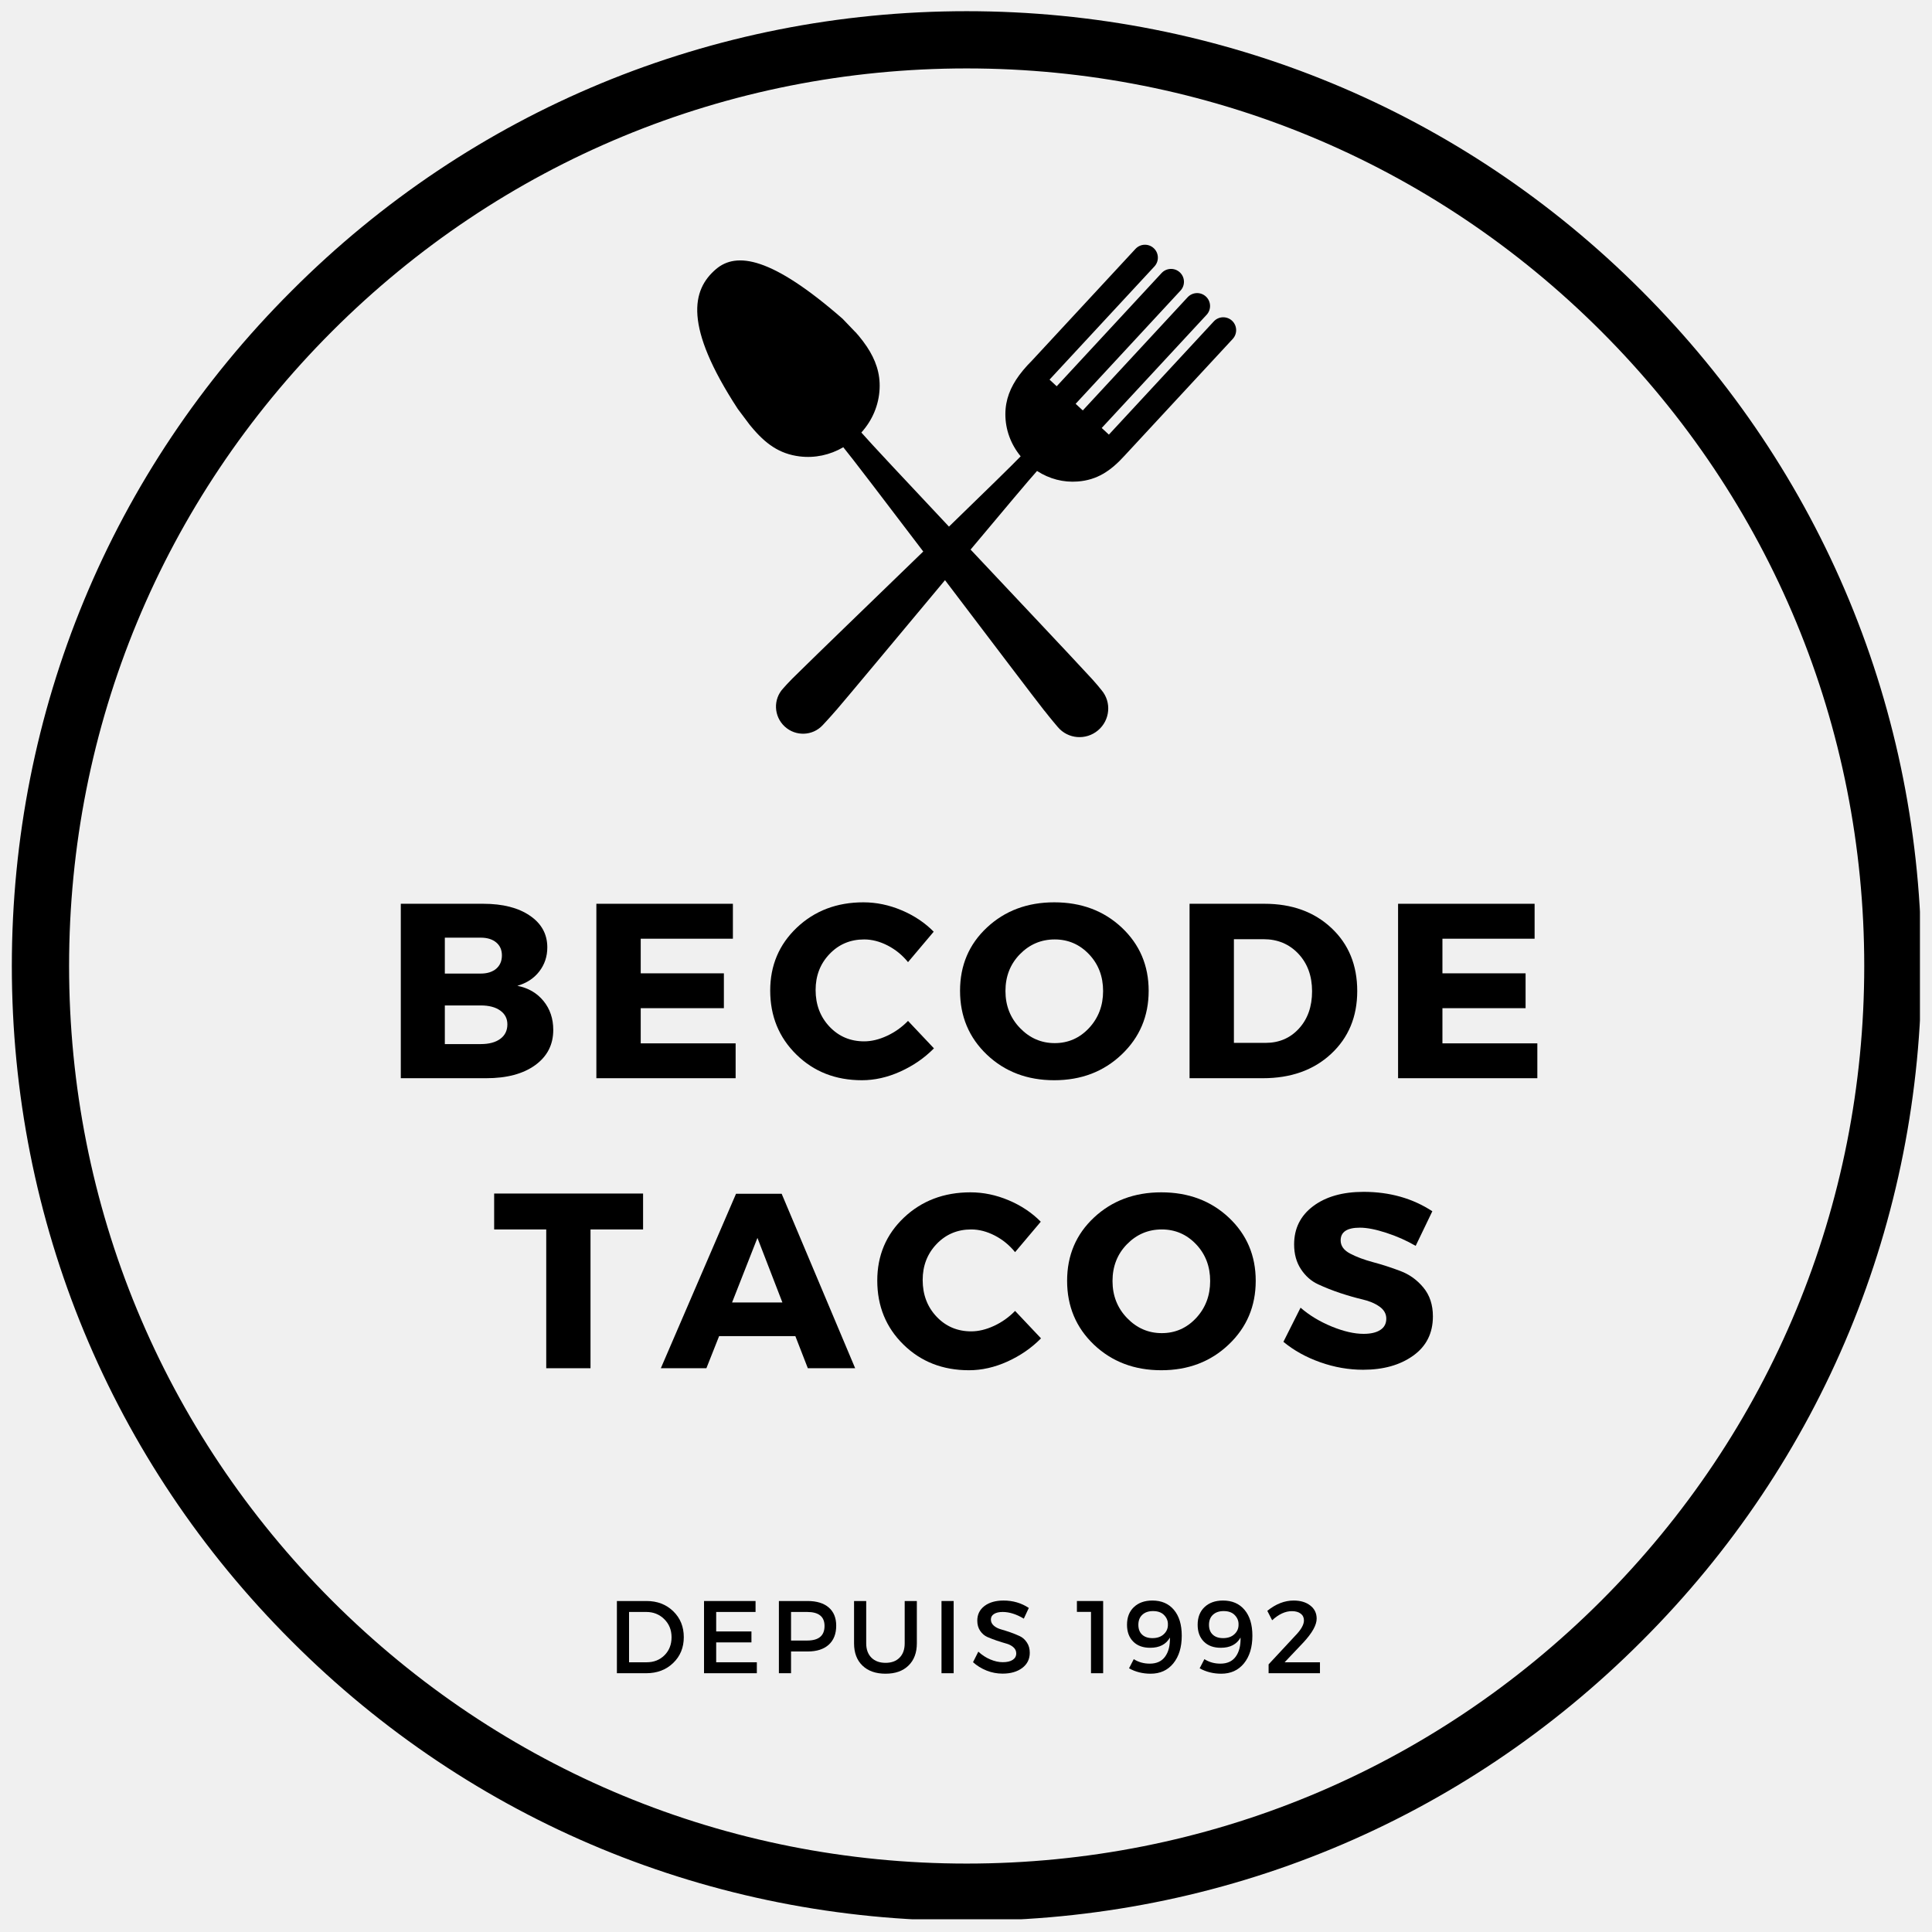
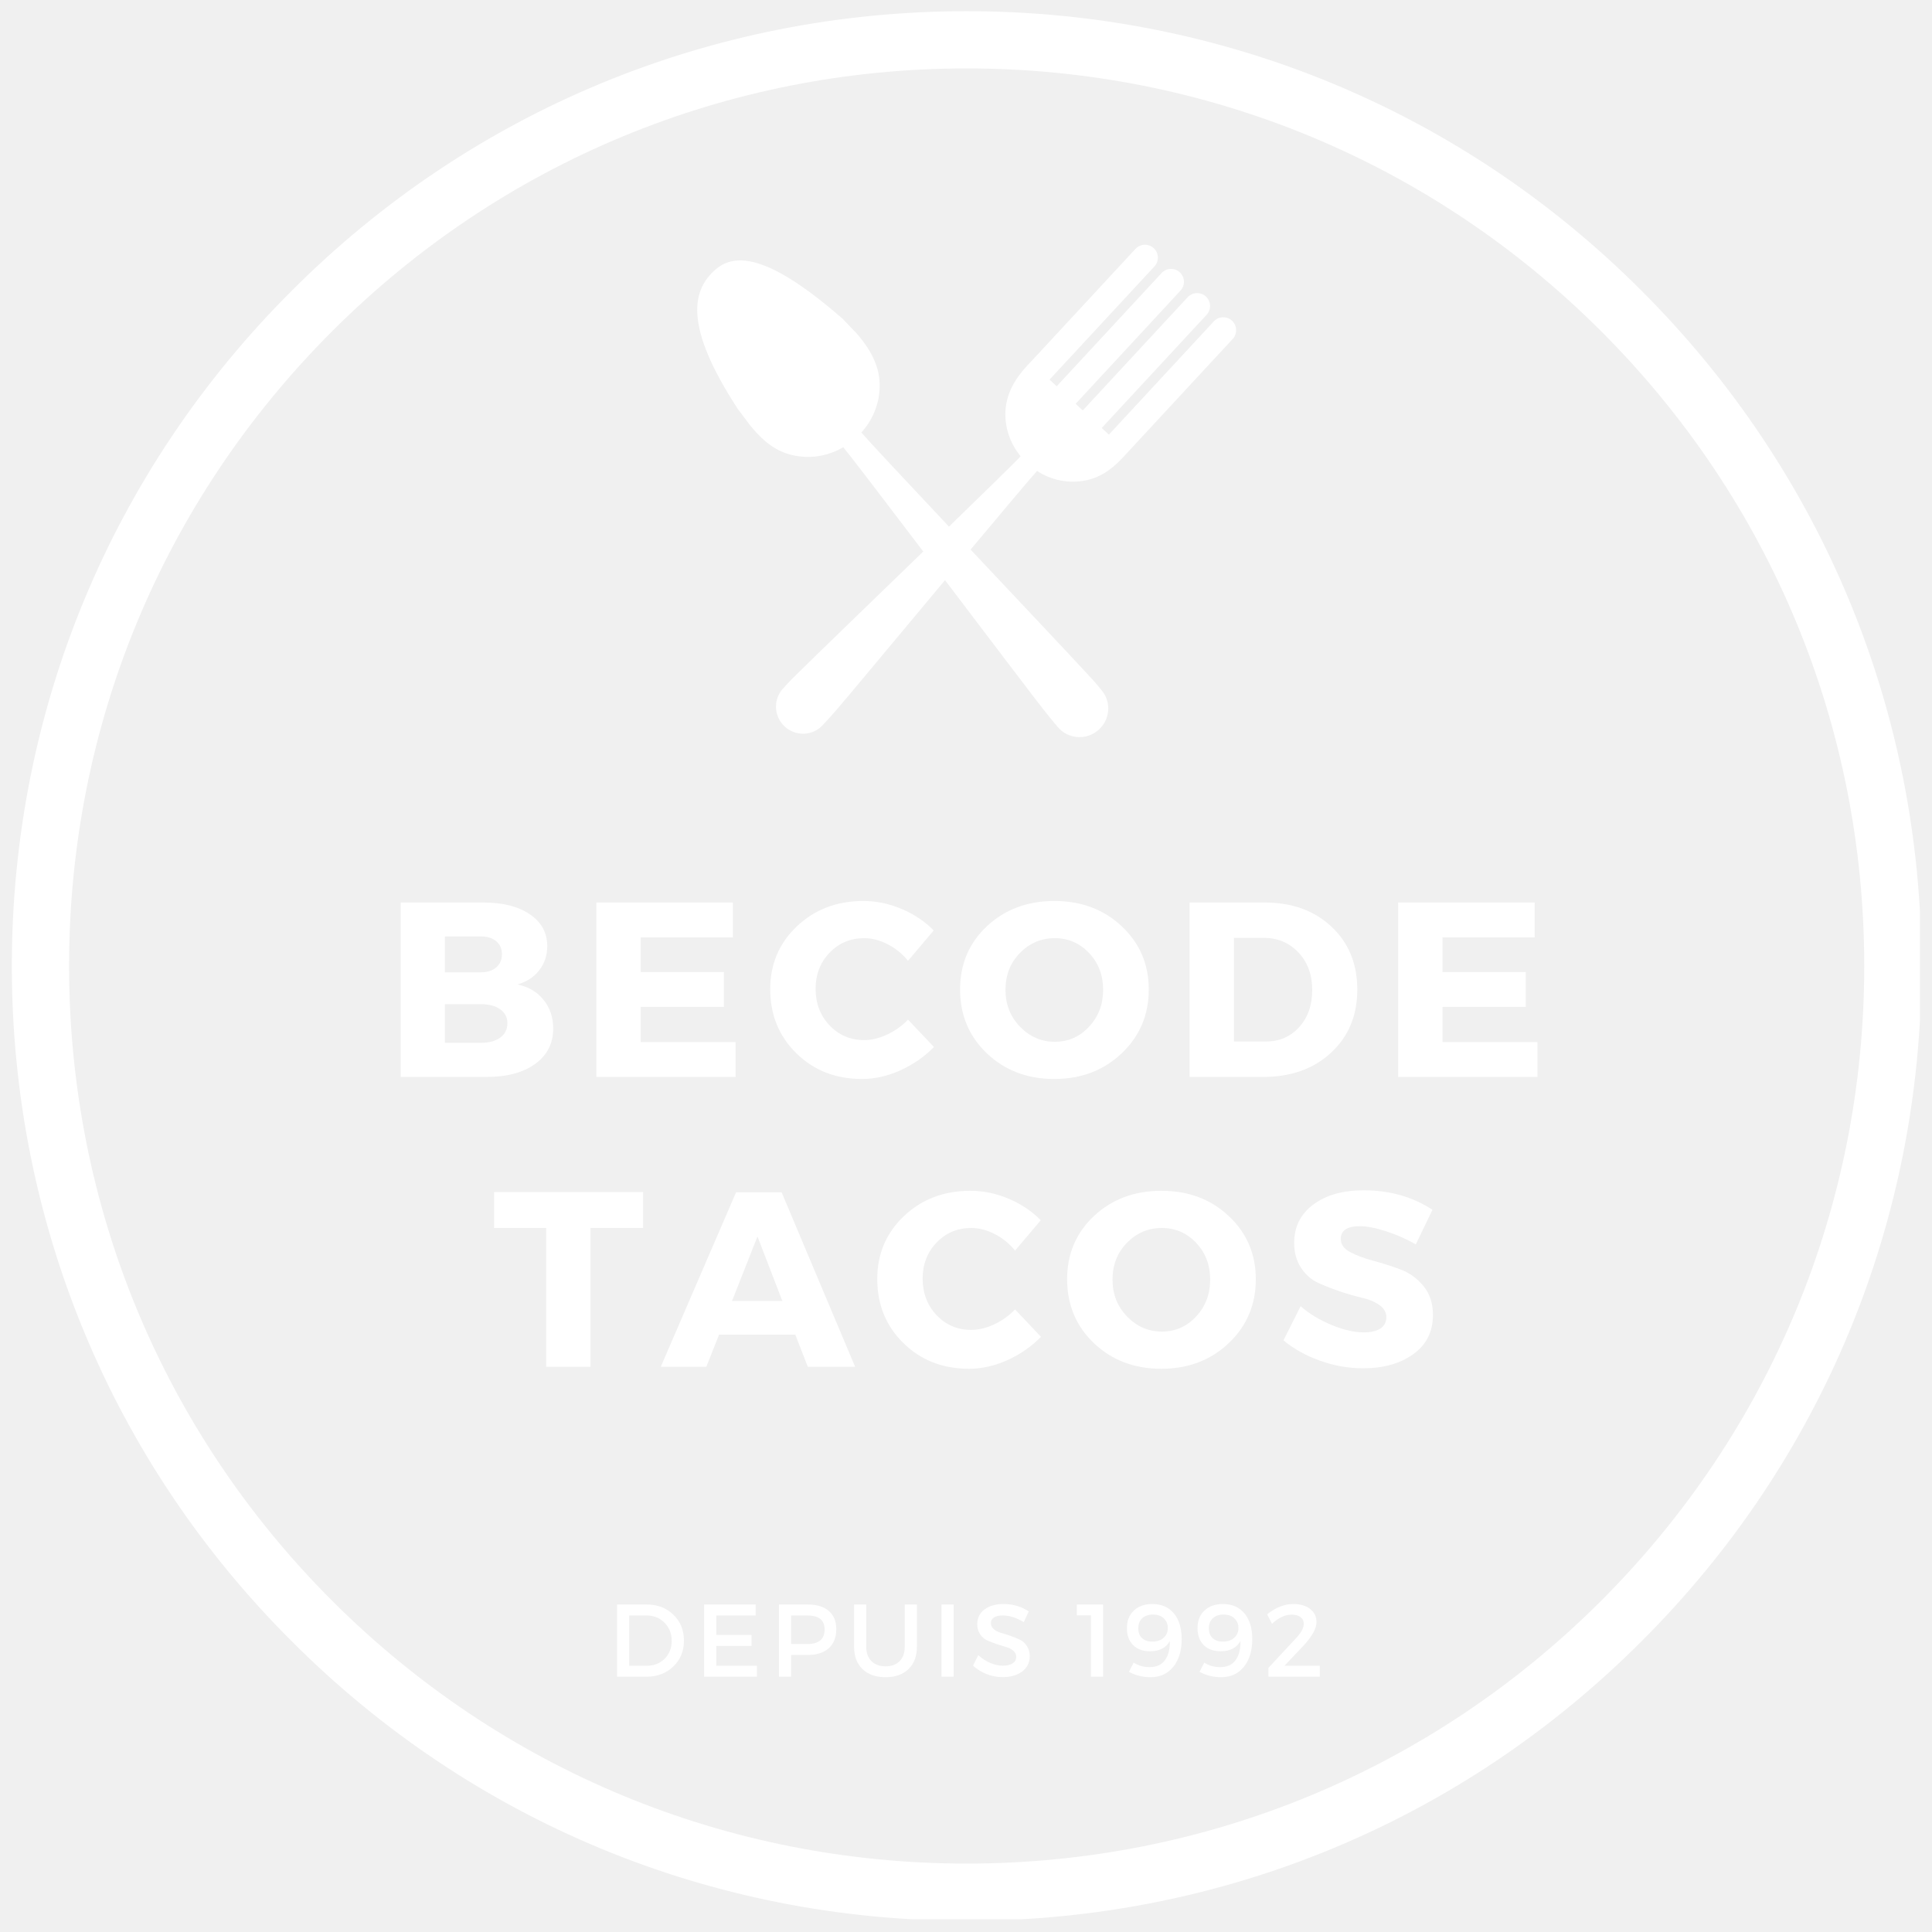
<svg xmlns="http://www.w3.org/2000/svg" width="500" zoomAndPan="magnify" viewBox="0 0 375 375" height="500" preserveAspectRatio="xMidYMid meet" version="1.0">
  <defs>
    <g />
-     <clipPath id="bbed07031b">
+     <clipPath id="9d0bef5ec7">
      <path d="M 2.297 2.172 L 373 2.172 L 373 373 L 2.297 373 Z M 2.297 2.172 " clip-rule="nonzero" />
    </clipPath>
-     <clipPath id="b04900d6f7">
+     <clipPath id="42fa9f0571">
      <path d="M 187.629 372.828 C 138.148 372.828 91.555 353.57 56.594 318.535 C 21.559 283.57 2.297 236.98 2.297 187.5 C 2.297 138.02 21.559 91.43 56.594 56.465 C 91.555 21.43 138.148 2.172 187.629 2.172 C 237.109 2.172 283.699 21.43 318.66 56.465 C 353.699 91.504 372.957 138.02 372.957 187.5 C 372.957 236.98 353.699 283.57 318.66 318.535 C 283.699 353.57 237.109 372.828 187.629 372.828 M 187.629 13.281 C 141.109 13.281 97.332 31.43 64.445 64.316 C 31.559 97.207 13.41 140.984 13.41 187.5 C 13.41 234.016 31.559 277.793 64.445 310.684 C 97.332 343.57 141.109 361.719 187.629 361.719 C 234.145 361.719 277.922 343.57 310.809 310.684 C 343.699 277.793 361.848 234.016 361.848 187.5 C 361.848 140.984 343.699 97.207 310.809 64.316 C 277.922 31.43 234.145 13.281 187.629 13.281 " clip-rule="nonzero" />
    </clipPath>
  </defs>
-   <g clip-path="url(#bbed07031b)">
-     <g clip-path="url(#b04900d6f7)">
-       <path fill="#000000" d="M 2.297 2.172 L 372.66 2.172 L 372.66 372.531 L 2.297 372.531 Z M 2.297 2.172 " fill-opacity="1" fill-rule="nonzero" />
+   <g clip-path="url(#9d0bef5ec7)">
+     <g clip-path="url(#42fa9f0571)">
+       <path fill="#ffffff" d="M 2.297 2.172 L 372.66 2.172 L 372.66 372.531 L 2.297 372.531 Z M 2.297 2.172 " fill-opacity="1" fill-rule="nonzero" />
    </g>
  </g>
-   <path fill="#000000" d="M 239.137 62.25 C 238.117 61.309 236.531 61.371 235.594 62.387 L 215.234 84.359 L 213.844 83.07 L 234.203 61.102 C 235.145 60.082 235.086 58.5 234.066 57.559 C 233.055 56.617 231.469 56.676 230.523 57.691 L 210.168 79.664 L 208.781 78.379 L 229.137 56.402 C 230.078 55.391 230.02 53.805 229.004 52.863 C 227.992 51.922 226.402 51.984 225.461 53 L 205.105 74.973 L 203.715 73.684 L 224.074 51.715 C 225.016 50.695 224.953 49.109 223.938 48.172 C 222.922 47.23 221.34 47.293 220.398 48.305 L 200.039 70.277 L 200.031 70.27 L 199.395 70.934 C 198.836 71.547 198.324 72.16 197.859 72.789 L 197.84 72.812 C 196.121 75.148 195.137 77.582 195.141 80.43 C 195.148 83.418 196.199 86.242 198.109 88.57 C 196.828 89.926 191.102 95.516 184.195 102.215 C 175.945 93.441 168.656 85.66 167.188 83.953 C 169.324 81.582 170.578 78.641 170.73 75.473 C 170.875 72.453 169.953 69.832 168.25 67.273 L 168.254 67.273 L 168.227 67.242 C 167.77 66.559 167.262 65.883 166.695 65.203 L 166.059 64.473 L 166.047 64.48 L 163.547 61.871 C 149.797 49.867 142.961 48.824 138.957 52.254 C 134.27 56.266 132.68 63.25 143.195 79.359 L 145.508 82.445 L 145.512 82.449 L 145.766 82.754 C 148.578 86.164 151.285 88.094 155.191 88.586 C 158.156 88.953 161.094 88.32 163.684 86.809 C 165.148 88.578 171.789 97.285 179.203 107.047 C 169 116.93 157.973 127.578 155.109 130.422 C 153.102 132.336 151.992 133.641 151.992 133.641 C 150.043 135.746 150.184 139.043 152.305 141.012 C 154.426 142.977 157.727 142.863 159.68 140.758 C 159.68 140.758 161.059 139.297 162.273 137.879 L 162.277 137.887 C 164.059 135.836 173.996 123.906 183.426 112.609 C 192.27 124.262 201.047 135.848 202.719 137.957 L 202.723 137.945 C 203.938 139.512 205.328 141.129 205.328 141.129 C 207.293 143.457 210.781 143.738 213.129 141.758 C 215.473 139.781 215.781 136.289 213.816 133.969 C 213.816 133.969 212.707 132.527 210.672 130.402 C 207.977 127.461 198.086 116.977 188.391 106.672 C 194.703 99.129 200.004 92.828 201.289 91.414 C 203.66 92.953 206.398 93.68 209.207 93.457 C 212.906 93.168 215.539 91.473 218.34 88.383 L 218.594 88.102 L 218.602 88.098 L 239.27 65.789 C 240.207 64.777 240.148 63.191 239.137 62.25 " fill-opacity="1" fill-rule="nonzero" />
-   <g fill="#000000" fill-opacity="1">
-     <g transform="translate(74.40359, 209.281)">
+   <path fill="#ffffff" d="M 239.137 62.25 C 238.117 61.309 236.531 61.371 235.594 62.387 L 215.234 84.359 L 213.844 83.07 L 234.203 61.102 C 235.145 60.082 235.086 58.5 234.066 57.559 C 233.055 56.617 231.469 56.676 230.523 57.691 L 210.168 79.664 L 208.781 78.379 L 229.137 56.402 C 230.078 55.391 230.02 53.805 229.004 52.863 C 227.992 51.922 226.402 51.984 225.461 53 L 205.105 74.973 L 203.715 73.684 L 224.074 51.715 C 225.016 50.695 224.953 49.109 223.938 48.172 C 222.922 47.23 221.34 47.293 220.398 48.305 L 200.039 70.277 L 200.031 70.27 L 199.395 70.934 C 198.836 71.547 198.324 72.16 197.859 72.789 L 197.84 72.812 C 196.121 75.148 195.137 77.582 195.141 80.43 C 195.148 83.418 196.199 86.242 198.109 88.57 C 196.828 89.926 191.102 95.516 184.195 102.215 C 175.945 93.441 168.656 85.66 167.188 83.953 C 169.324 81.582 170.578 78.641 170.73 75.473 C 170.875 72.453 169.953 69.832 168.25 67.273 L 168.254 67.273 L 168.227 67.242 C 167.77 66.559 167.262 65.883 166.695 65.203 L 166.059 64.473 L 166.047 64.48 L 163.547 61.871 C 149.797 49.867 142.961 48.824 138.957 52.254 C 134.27 56.266 132.68 63.25 143.195 79.359 L 145.508 82.445 L 145.512 82.449 L 145.766 82.754 C 148.578 86.164 151.285 88.094 155.191 88.586 C 158.156 88.953 161.094 88.32 163.684 86.809 C 165.148 88.578 171.789 97.285 179.203 107.047 C 169 116.93 157.973 127.578 155.109 130.422 C 153.102 132.336 151.992 133.641 151.992 133.641 C 150.043 135.746 150.184 139.043 152.305 141.012 C 154.426 142.977 157.727 142.863 159.68 140.758 C 159.68 140.758 161.059 139.297 162.273 137.879 L 162.277 137.887 C 164.059 135.836 173.996 123.906 183.426 112.609 C 192.27 124.262 201.047 135.848 202.719 137.957 L 202.723 137.945 C 203.938 139.512 205.328 141.129 205.328 141.129 C 207.293 143.457 210.781 143.738 213.129 141.758 C 215.473 139.781 215.781 136.289 213.816 133.969 C 213.816 133.969 212.707 132.527 210.672 130.402 C 207.977 127.461 198.086 116.977 188.391 106.672 C 194.703 99.129 200.004 92.828 201.289 91.414 C 203.66 92.953 206.398 93.68 209.207 93.457 C 212.906 93.168 215.539 91.473 218.34 88.383 L 218.594 88.102 L 218.602 88.098 L 239.27 65.789 C 240.207 64.777 240.148 63.191 239.137 62.25 " fill-opacity="1" fill-rule="nonzero" />
+   <g fill="#ffffff" fill-opacity="1">
+     <g transform="translate(74.39278, 209.0373)">
      <g>
-         <path d="M 3.391 -33.859 L 19.391 -33.859 C 23.191 -33.859 26.211 -33.086 28.453 -31.547 C 30.703 -30.016 31.828 -27.961 31.828 -25.391 C 31.828 -23.617 31.305 -22.062 30.266 -20.719 C 29.234 -19.383 27.816 -18.457 26.016 -17.938 C 28.141 -17.52 29.832 -16.535 31.094 -14.984 C 32.352 -13.441 32.984 -11.57 32.984 -9.375 C 32.984 -6.508 31.812 -4.227 29.469 -2.531 C 27.133 -0.844 23.969 0 19.969 0 L 3.391 0 Z M 11.938 -27.281 L 11.938 -20.312 L 18.906 -20.312 C 20.164 -20.312 21.164 -20.625 21.906 -21.25 C 22.645 -21.883 23.016 -22.75 23.016 -23.844 C 23.016 -24.906 22.645 -25.742 21.906 -26.359 C 21.164 -26.973 20.164 -27.281 18.906 -27.281 Z M 11.938 -14.125 L 11.938 -6.625 L 18.906 -6.625 C 20.52 -6.625 21.785 -6.961 22.703 -7.641 C 23.617 -8.316 24.078 -9.254 24.078 -10.453 C 24.078 -11.578 23.617 -12.469 22.703 -13.125 C 21.785 -13.789 20.52 -14.125 18.906 -14.125 Z M 11.938 -14.125 " />
+         <path d="M 3.391 -33.859 L 19.391 -33.859 C 23.203 -33.859 26.227 -33.094 28.469 -31.562 C 30.707 -30.031 31.828 -27.973 31.828 -25.391 C 31.828 -23.617 31.312 -22.062 30.281 -20.719 C 29.25 -19.383 27.832 -18.461 26.031 -17.953 C 28.156 -17.523 29.844 -16.535 31.094 -14.984 C 32.352 -13.441 32.984 -11.578 32.984 -9.391 C 32.984 -6.516 31.816 -4.227 29.484 -2.531 C 27.148 -0.844 23.984 0 19.984 0 L 3.391 0 Z M 11.953 -27.281 L 11.953 -20.312 L 18.922 -20.312 C 20.172 -20.312 21.164 -20.625 21.906 -21.25 C 22.656 -21.883 23.031 -22.75 23.031 -23.844 C 23.031 -24.906 22.656 -25.742 21.906 -26.359 C 21.164 -26.973 20.172 -27.281 18.922 -27.281 Z M 11.953 -14.125 L 11.953 -6.625 L 18.922 -6.625 C 20.523 -6.625 21.785 -6.961 22.703 -7.641 C 23.629 -8.316 24.094 -9.254 24.094 -10.453 C 24.094 -11.578 23.629 -12.469 22.703 -13.125 C 21.785 -13.789 20.523 -14.125 18.922 -14.125 Z M 11.953 -14.125 " />
      </g>
    </g>
  </g>
-   <g fill="#000000" fill-opacity="1">
-     <g transform="translate(112.3635, 209.281)">
+   <g fill="#ffffff" fill-opacity="1">
+     <g transform="translate(112.3583, 209.0373)">
      <g>
-         <path d="M 29.891 -27.078 L 12 -27.078 L 12 -20.359 L 28.141 -20.359 L 28.141 -13.594 L 12 -13.594 L 12 -6.766 L 30.422 -6.766 L 30.422 0 L 3.391 0 L 3.391 -33.859 L 29.891 -33.859 Z M 29.891 -27.078 " />
+         <path d="M 29.891 -27.094 L 12 -27.094 L 12 -20.359 L 28.156 -20.359 L 28.156 -13.594 L 12 -13.594 L 12 -6.766 L 30.422 -6.766 L 30.422 0 L 3.391 0 L 3.391 -33.859 L 29.891 -33.859 Z M 29.891 -27.094 " />
      </g>
    </g>
  </g>
-   <g fill="#000000" fill-opacity="1">
-     <g transform="translate(148.3409, 209.281)">
+   <g fill="#ffffff" fill-opacity="1">
+     <g transform="translate(148.341, 209.0373)">
      <g>
-         <path d="M 19.25 -34.141 C 21.758 -34.141 24.234 -33.625 26.672 -32.594 C 29.109 -31.562 31.18 -30.176 32.891 -28.438 L 27.906 -22.531 C 26.812 -23.883 25.5 -24.957 23.969 -25.75 C 22.438 -26.539 20.91 -26.938 19.391 -26.938 C 16.711 -26.938 14.473 -25.992 12.672 -24.109 C 10.867 -22.223 9.969 -19.895 9.969 -17.125 C 9.969 -14.281 10.867 -11.906 12.672 -10 C 14.473 -8.102 16.711 -7.156 19.391 -7.156 C 20.805 -7.156 22.281 -7.508 23.812 -8.219 C 25.344 -8.926 26.707 -9.895 27.906 -11.125 L 32.938 -5.797 C 31.094 -3.93 28.922 -2.43 26.422 -1.297 C 23.93 -0.172 21.441 0.391 18.953 0.391 C 13.859 0.391 9.617 -1.27 6.234 -4.594 C 2.848 -7.914 1.156 -12.055 1.156 -17.016 C 1.156 -21.891 2.879 -25.961 6.328 -29.234 C 9.785 -32.504 14.094 -34.141 19.25 -34.141 Z M 19.25 -34.141 " />
+         <path d="M 19.25 -34.156 C 21.77 -34.156 24.242 -33.641 26.672 -32.609 C 29.109 -31.578 31.18 -30.188 32.891 -28.438 L 27.906 -22.547 C 26.812 -23.898 25.5 -24.969 23.969 -25.75 C 22.438 -26.539 20.91 -26.938 19.391 -26.938 C 16.723 -26.938 14.484 -25.992 12.672 -24.109 C 10.867 -22.223 9.969 -19.895 9.969 -17.125 C 9.969 -14.289 10.867 -11.922 12.672 -10.016 C 14.484 -8.109 16.723 -7.156 19.391 -7.156 C 20.816 -7.156 22.297 -7.508 23.828 -8.219 C 25.359 -8.926 26.719 -9.895 27.906 -11.125 L 32.938 -5.812 C 31.102 -3.938 28.938 -2.43 26.438 -1.297 C 23.938 -0.172 21.445 0.391 18.969 0.391 C 13.863 0.391 9.617 -1.27 6.234 -4.594 C 2.848 -7.914 1.156 -12.062 1.156 -17.031 C 1.156 -21.895 2.879 -25.961 6.328 -29.234 C 9.785 -32.516 14.094 -34.156 19.25 -34.156 Z M 19.25 -34.156 " />
      </g>
    </g>
  </g>
-   <g fill="#000000" fill-opacity="1">
-     <g transform="translate(185.1887, 209.281)">
+   <g fill="#ffffff" fill-opacity="1">
+     <g transform="translate(185.1941, 209.0373)">
      <g>
-         <path d="M 19.438 -34.141 C 24.695 -34.141 29.066 -32.504 32.547 -29.234 C 36.023 -25.961 37.766 -21.875 37.766 -16.969 C 37.766 -12.039 36.016 -7.914 32.516 -4.594 C 29.023 -1.27 24.664 0.391 19.438 0.391 C 14.219 0.391 9.863 -1.258 6.375 -4.562 C 2.895 -7.875 1.156 -12.008 1.156 -16.969 C 1.156 -21.906 2.895 -26 6.375 -29.25 C 9.863 -32.508 14.219 -34.141 19.438 -34.141 Z M 19.531 -26.938 C 16.895 -26.938 14.641 -25.977 12.766 -24.062 C 10.898 -22.145 9.969 -19.766 9.969 -16.922 C 9.969 -14.086 10.91 -11.691 12.797 -9.734 C 14.68 -7.785 16.926 -6.812 19.531 -6.812 C 22.145 -6.812 24.363 -7.785 26.188 -9.734 C 28.008 -11.691 28.922 -14.086 28.922 -16.922 C 28.922 -19.766 28.008 -22.145 26.188 -24.062 C 24.363 -25.977 22.145 -26.938 19.531 -26.938 Z M 19.531 -26.938 " />
+         <path d="M 19.453 -34.156 C 24.703 -34.156 29.066 -32.516 32.547 -29.234 C 36.035 -25.961 37.781 -21.879 37.781 -16.984 C 37.781 -12.047 36.031 -7.914 32.531 -4.594 C 29.031 -1.27 24.664 0.391 19.438 0.391 C 14.219 0.391 9.863 -1.258 6.375 -4.562 C 2.895 -7.875 1.156 -12.016 1.156 -16.984 C 1.156 -21.91 2.895 -26.004 6.375 -29.266 C 9.863 -32.523 14.223 -34.156 19.453 -34.156 Z M 19.547 -26.938 C 16.898 -26.938 14.641 -25.977 12.766 -24.062 C 10.898 -22.145 9.969 -19.766 9.969 -16.922 C 9.969 -14.086 10.91 -11.695 12.797 -9.75 C 14.68 -7.801 16.93 -6.828 19.547 -6.828 C 22.16 -6.828 24.375 -7.801 26.188 -9.75 C 28.008 -11.695 28.922 -14.086 28.922 -16.922 C 28.922 -19.766 28.008 -22.145 26.188 -24.062 C 24.375 -25.977 22.16 -26.938 19.547 -26.938 Z M 19.547 -26.938 " />
      </g>
    </g>
  </g>
-   <g fill="#000000" fill-opacity="1">
-     <g transform="translate(227.5007, 209.281)">
+   <g fill="#ffffff" fill-opacity="1">
+     <g transform="translate(227.5124, 209.0373)">
      <g>
-         <path d="M 3.391 -33.859 L 17.938 -33.859 C 23.258 -33.859 27.586 -32.289 30.922 -29.156 C 34.266 -26.031 35.938 -21.953 35.938 -16.922 C 35.938 -11.93 34.242 -7.863 30.859 -4.719 C 27.473 -1.57 23.055 0 17.609 0 L 3.391 0 Z M 12 -26.984 L 12 -6.859 L 18.141 -6.859 C 20.773 -6.859 22.938 -7.785 24.625 -9.641 C 26.32 -11.492 27.172 -13.906 27.172 -16.875 C 27.172 -19.844 26.285 -22.27 24.516 -24.156 C 22.742 -26.039 20.488 -26.984 17.75 -26.984 Z M 12 -26.984 " />
+         <path d="M 3.391 -33.859 L 17.953 -33.859 C 23.266 -33.859 27.586 -32.297 30.922 -29.172 C 34.266 -26.047 35.938 -21.969 35.938 -16.938 C 35.938 -11.938 34.242 -7.863 30.859 -4.719 C 27.473 -1.57 23.055 0 17.609 0 L 3.391 0 Z M 12 -27 L 12 -6.875 L 18.141 -6.875 C 20.785 -6.875 22.953 -7.801 24.641 -9.656 C 26.336 -11.508 27.188 -13.914 27.188 -16.875 C 27.188 -19.844 26.297 -22.27 24.516 -24.156 C 22.742 -26.051 20.488 -27 17.75 -27 Z M 12 -27 " />
      </g>
    </g>
  </g>
-   <g fill="#000000" fill-opacity="1">
-     <g transform="translate(267.9751, 209.281)">
+   <g fill="#ffffff" fill-opacity="1">
+     <g transform="translate(267.9928, 209.0373)">
      <g>
-         <path d="M 29.891 -27.078 L 12 -27.078 L 12 -20.359 L 28.141 -20.359 L 28.141 -13.594 L 12 -13.594 L 12 -6.766 L 30.422 -6.766 L 30.422 0 L 3.391 0 L 3.391 -33.859 L 29.891 -33.859 Z M 29.891 -27.078 " />
+         <path d="M 29.891 -27.094 L 12 -27.094 L 12 -20.359 L 28.156 -20.359 L 28.156 -13.594 L 12 -13.594 L 12 -6.766 L 30.422 -6.766 L 30.422 0 L 3.391 0 L 3.391 -33.859 L 29.891 -33.859 Z M 29.891 -27.094 " />
      </g>
    </g>
  </g>
-   <g fill="#000000" fill-opacity="1">
-     <g transform="translate(95.57133, 265.5719)">
+   <g fill="#ffffff" fill-opacity="1">
+     <g transform="translate(95.55684, 265.2873)">
      <g>
-         <path d="M 29.25 -26.938 L 19.047 -26.938 L 19.047 0 L 10.453 0 L 10.453 -26.938 L 0.344 -26.938 L 0.344 -33.906 L 29.25 -33.906 Z M 29.25 -26.938 " />
+         <path d="M 29.266 -26.938 L 19.062 -26.938 L 19.062 0 L 10.453 0 L 10.453 -26.938 L 0.344 -26.938 L 0.344 -33.906 L 29.266 -33.906 Z M 29.266 -26.938 " />
      </g>
    </g>
  </g>
-   <g fill="#000000" fill-opacity="1">
-     <g transform="translate(128.5023, 265.5719)">
+   <g fill="#ffffff" fill-opacity="1">
+     <g transform="translate(128.4926, 265.2873)">
      <g>
-         <path d="M 25.875 -6.234 L 11.078 -6.234 L 8.609 0 L -0.234 0 L 14.359 -33.859 L 23.219 -33.859 L 37.484 0 L 28.297 0 Z M 23.359 -12.766 L 18.516 -25.297 L 13.594 -12.766 Z M 23.359 -12.766 " />
+         <path d="M 25.875 -6.234 L 11.078 -6.234 L 8.609 0 L -0.234 0 L 14.375 -33.859 L 23.219 -33.859 L 37.484 0 L 28.297 0 Z M 23.359 -12.766 L 18.531 -25.297 L 13.594 -12.766 Z M 23.359 -12.766 " />
      </g>
    </g>
  </g>
-   <g fill="#000000" fill-opacity="1">
-     <g transform="translate(169.1218, 265.5719)">
+   <g fill="#ffffff" fill-opacity="1">
+     <g transform="translate(169.1181, 265.2873)">
      <g>
-         <path d="M 19.25 -34.141 C 21.758 -34.141 24.234 -33.625 26.672 -32.594 C 29.109 -31.562 31.18 -30.176 32.891 -28.438 L 27.906 -22.531 C 26.812 -23.883 25.5 -24.957 23.969 -25.75 C 22.438 -26.539 20.91 -26.938 19.391 -26.938 C 16.711 -26.938 14.473 -25.992 12.672 -24.109 C 10.867 -22.223 9.969 -19.895 9.969 -17.125 C 9.969 -14.281 10.867 -11.906 12.672 -10 C 14.473 -8.102 16.711 -7.156 19.391 -7.156 C 20.805 -7.156 22.281 -7.508 23.812 -8.219 C 25.344 -8.926 26.707 -9.895 27.906 -11.125 L 32.938 -5.797 C 31.094 -3.93 28.922 -2.43 26.422 -1.297 C 23.93 -0.172 21.441 0.391 18.953 0.391 C 13.859 0.391 9.617 -1.27 6.234 -4.594 C 2.848 -7.914 1.156 -12.055 1.156 -17.016 C 1.156 -21.891 2.879 -25.961 6.328 -29.234 C 9.785 -32.504 14.094 -34.141 19.25 -34.141 Z M 19.25 -34.141 " />
+         <path d="M 19.25 -34.156 C 21.77 -34.156 24.242 -33.641 26.672 -32.609 C 29.109 -31.578 31.18 -30.188 32.891 -28.438 L 27.906 -22.547 C 26.812 -23.898 25.5 -24.969 23.969 -25.75 C 22.438 -26.539 20.91 -26.938 19.391 -26.938 C 16.723 -26.938 14.484 -25.992 12.672 -24.109 C 10.867 -22.223 9.969 -19.895 9.969 -17.125 C 9.969 -14.289 10.867 -11.922 12.672 -10.016 C 14.484 -8.109 16.723 -7.156 19.391 -7.156 C 20.816 -7.156 22.297 -7.508 23.828 -8.219 C 25.359 -8.926 26.719 -9.895 27.906 -11.125 L 32.938 -5.812 C 31.102 -3.938 28.938 -2.43 26.438 -1.297 C 23.938 -0.172 21.445 0.391 18.969 0.391 C 13.863 0.391 9.617 -1.27 6.234 -4.594 C 2.848 -7.914 1.156 -12.062 1.156 -17.031 C 1.156 -21.895 2.879 -25.961 6.328 -29.234 C 9.785 -32.516 14.094 -34.156 19.25 -34.156 Z M 19.25 -34.156 " />
      </g>
    </g>
  </g>
-   <g fill="#000000" fill-opacity="1">
-     <g transform="translate(205.9696, 265.5719)">
+   <g fill="#ffffff" fill-opacity="1">
+     <g transform="translate(205.9713, 265.2873)">
      <g>
-         <path d="M 19.438 -34.141 C 24.695 -34.141 29.066 -32.504 32.547 -29.234 C 36.023 -25.961 37.766 -21.875 37.766 -16.969 C 37.766 -12.039 36.016 -7.914 32.516 -4.594 C 29.023 -1.27 24.664 0.391 19.438 0.391 C 14.219 0.391 9.863 -1.258 6.375 -4.562 C 2.895 -7.875 1.156 -12.008 1.156 -16.969 C 1.156 -21.906 2.895 -26 6.375 -29.25 C 9.863 -32.508 14.219 -34.141 19.438 -34.141 Z M 19.531 -26.938 C 16.895 -26.938 14.641 -25.977 12.766 -24.062 C 10.898 -22.145 9.969 -19.766 9.969 -16.922 C 9.969 -14.086 10.91 -11.691 12.797 -9.734 C 14.68 -7.785 16.926 -6.812 19.531 -6.812 C 22.145 -6.812 24.363 -7.785 26.188 -9.734 C 28.008 -11.691 28.922 -14.086 28.922 -16.922 C 28.922 -19.766 28.008 -22.145 26.188 -24.062 C 24.363 -25.977 22.145 -26.938 19.531 -26.938 Z M 19.531 -26.938 " />
+         <path d="M 19.453 -34.156 C 24.703 -34.156 29.066 -32.516 32.547 -29.234 C 36.035 -25.961 37.781 -21.879 37.781 -16.984 C 37.781 -12.047 36.031 -7.914 32.531 -4.594 C 29.031 -1.27 24.664 0.391 19.438 0.391 C 14.219 0.391 9.863 -1.258 6.375 -4.562 C 2.895 -7.875 1.156 -12.016 1.156 -16.984 C 1.156 -21.91 2.895 -26.004 6.375 -29.266 C 9.863 -32.523 14.223 -34.156 19.453 -34.156 Z M 19.547 -26.938 C 16.898 -26.938 14.641 -25.977 12.766 -24.062 C 10.898 -22.145 9.969 -19.766 9.969 -16.922 C 9.969 -14.086 10.91 -11.695 12.797 -9.75 C 14.68 -7.801 16.93 -6.828 19.547 -6.828 C 22.16 -6.828 24.375 -7.801 26.188 -9.75 C 28.008 -11.695 28.922 -14.086 28.922 -16.922 C 28.922 -19.766 28.008 -22.145 26.188 -24.062 C 24.375 -25.977 22.16 -26.938 19.547 -26.938 Z M 19.547 -26.938 " />
      </g>
    </g>
  </g>
-   <g fill="#000000" fill-opacity="1">
-     <g transform="translate(248.2816, 265.5719)">
+   <g fill="#ffffff" fill-opacity="1">
+     <g transform="translate(248.2895, 265.2873)">
      <g>
-         <path d="M 16.391 -34.234 C 21.453 -34.234 25.898 -32.977 29.734 -30.469 L 26.5 -23.75 C 24.727 -24.781 22.828 -25.625 20.797 -26.281 C 18.766 -26.945 17.055 -27.281 15.672 -27.281 C 13.18 -27.281 11.938 -26.457 11.938 -24.812 C 11.938 -23.75 12.551 -22.895 13.781 -22.25 C 15.008 -21.602 16.5 -21.047 18.25 -20.578 C 20.008 -20.109 21.766 -19.539 23.516 -18.875 C 25.273 -18.219 26.77 -17.145 28 -15.656 C 29.227 -14.176 29.844 -12.312 29.844 -10.062 C 29.844 -6.801 28.566 -4.258 26.016 -2.438 C 23.473 -0.613 20.234 0.297 16.297 0.297 C 13.492 0.297 10.723 -0.188 7.984 -1.156 C 5.242 -2.125 2.859 -3.445 0.828 -5.125 L 4.156 -11.75 C 5.863 -10.27 7.879 -9.051 10.203 -8.094 C 12.523 -7.145 14.586 -6.672 16.391 -6.672 C 17.773 -6.672 18.852 -6.922 19.625 -7.422 C 20.406 -7.922 20.797 -8.656 20.797 -9.625 C 20.797 -10.562 20.352 -11.344 19.469 -11.969 C 18.582 -12.594 17.477 -13.055 16.156 -13.359 C 14.832 -13.672 13.395 -14.082 11.844 -14.594 C 10.301 -15.113 8.867 -15.68 7.547 -16.297 C 6.223 -16.91 5.117 -17.883 4.234 -19.219 C 3.348 -20.562 2.906 -22.164 2.906 -24.031 C 2.906 -27.125 4.133 -29.598 6.594 -31.453 C 9.062 -33.305 12.328 -34.234 16.391 -34.234 Z M 16.391 -34.234 " />
+         <path d="M 16.406 -34.25 C 21.469 -34.25 25.914 -32.988 29.75 -30.469 L 26.516 -23.75 C 24.734 -24.781 22.828 -25.625 20.797 -26.281 C 18.766 -26.945 17.055 -27.281 15.672 -27.281 C 13.191 -27.281 11.953 -26.457 11.953 -24.812 C 11.953 -23.75 12.562 -22.895 13.781 -22.25 C 15.008 -21.602 16.5 -21.047 18.25 -20.578 C 20.008 -20.109 21.77 -19.547 23.531 -18.891 C 25.289 -18.234 26.781 -17.16 28 -15.672 C 29.227 -14.191 29.844 -12.32 29.844 -10.062 C 29.844 -6.801 28.566 -4.258 26.016 -2.438 C 23.473 -0.613 20.234 0.297 16.297 0.297 C 13.492 0.297 10.723 -0.188 7.984 -1.156 C 5.242 -2.125 2.859 -3.445 0.828 -5.125 L 4.156 -11.75 C 5.863 -10.27 7.879 -9.051 10.203 -8.094 C 12.523 -7.145 14.594 -6.672 16.406 -6.672 C 17.789 -6.672 18.867 -6.922 19.641 -7.422 C 20.41 -7.922 20.797 -8.656 20.797 -9.625 C 20.797 -10.562 20.352 -11.344 19.469 -11.969 C 18.582 -12.602 17.477 -13.07 16.156 -13.375 C 14.832 -13.676 13.395 -14.086 11.844 -14.609 C 10.301 -15.129 8.867 -15.691 7.547 -16.297 C 6.223 -16.91 5.117 -17.883 4.234 -19.219 C 3.348 -20.562 2.906 -22.172 2.906 -24.047 C 2.906 -27.141 4.133 -29.613 6.594 -31.469 C 9.062 -33.32 12.332 -34.25 16.406 -34.25 Z M 16.406 -34.25 " />
      </g>
    </g>
  </g>
-   <g fill="#000000" fill-opacity="1">
-     <g transform="translate(117.8955, 324.7717)">
+   <g fill="#ffffff" fill-opacity="1">
+     <g transform="translate(117.9255, 325.4486)">
      <g>
        <path d="M 1.844 -14.016 L 7.594 -14.016 C 9.688 -14.016 11.414 -13.352 12.781 -12.031 C 14.145 -10.707 14.828 -9.031 14.828 -7 C 14.828 -4.977 14.141 -3.305 12.766 -1.984 C 11.391 -0.66 9.645 0 7.531 0 L 1.844 0 Z M 4.203 -11.891 L 4.203 -2.125 L 7.641 -2.125 C 9.016 -2.125 10.16 -2.578 11.078 -3.484 C 11.992 -4.398 12.453 -5.566 12.453 -6.984 C 12.453 -8.398 11.977 -9.57 11.031 -10.5 C 10.094 -11.426 8.93 -11.891 7.547 -11.891 Z M 4.203 -11.891 " />
      </g>
    </g>
  </g>
-   <g fill="#000000" fill-opacity="1">
-     <g transform="translate(134.8078, 324.7717)">
+   <g fill="#ffffff" fill-opacity="1">
+     <g transform="translate(134.8295, 325.4486)">
      <g>
        <path d="M 11.844 -11.891 L 4.203 -11.891 L 4.203 -8.109 L 11.047 -8.109 L 11.047 -5.984 L 4.203 -5.984 L 4.203 -2.125 L 12.094 -2.125 L 12.094 0 L 1.844 0 L 1.844 -14.016 L 11.844 -14.016 Z M 11.844 -11.891 " />
      </g>
    </g>
  </g>
-   <g fill="#000000" fill-opacity="1">
-     <g transform="translate(149.3384, 324.7717)">
+   <g fill="#ffffff" fill-opacity="1">
+     <g transform="translate(149.3531, 325.4486)">
      <g>
        <path d="M 1.844 -14.016 L 7.422 -14.016 C 9.18 -14.016 10.547 -13.598 11.516 -12.766 C 12.484 -11.93 12.969 -10.754 12.969 -9.234 C 12.969 -7.641 12.484 -6.406 11.516 -5.531 C 10.547 -4.656 9.18 -4.219 7.422 -4.219 L 4.203 -4.219 L 4.203 0 L 1.844 0 Z M 4.203 -11.891 L 4.203 -6.344 L 7.328 -6.344 C 9.578 -6.344 10.703 -7.285 10.703 -9.172 C 10.703 -10.984 9.578 -11.891 7.328 -11.891 Z M 4.203 -11.891 " />
      </g>
    </g>
  </g>
-   <g fill="#000000" fill-opacity="1">
-     <g transform="translate(164.2092, 324.7717)">
+   <g fill="#ffffff" fill-opacity="1">
+     <g transform="translate(164.2168, 325.4486)">
      <g>
        <path d="M 13.75 -14.016 L 13.75 -5.797 C 13.75 -3.973 13.207 -2.535 12.125 -1.484 C 11.051 -0.43 9.566 0.094 7.672 0.094 C 5.773 0.094 4.281 -0.43 3.188 -1.484 C 2.102 -2.535 1.562 -3.973 1.562 -5.797 L 1.562 -14.016 L 3.922 -14.016 L 3.922 -5.797 C 3.922 -4.629 4.254 -3.707 4.922 -3.031 C 5.598 -2.352 6.52 -2.016 7.688 -2.016 C 8.832 -2.016 9.734 -2.348 10.391 -3.016 C 11.055 -3.68 11.391 -4.609 11.391 -5.797 L 11.391 -14.016 Z M 13.75 -14.016 " />
      </g>
    </g>
  </g>
-   <g fill="#000000" fill-opacity="1">
-     <g transform="translate(180.9014, 324.7717)">
+   <g fill="#ffffff" fill-opacity="1">
+     <g transform="translate(180.9008, 325.4486)">
      <g>
        <path d="M 4.203 0 L 1.844 0 L 1.844 -14.016 L 4.203 -14.016 Z M 4.203 0 " />
      </g>
    </g>
  </g>
-   <g fill="#000000" fill-opacity="1">
-     <g transform="translate(188.3468, 324.7717)">
+   <g fill="#ffffff" fill-opacity="1">
+     <g transform="translate(188.343, 325.4486)">
      <g>
        <path d="M 6.438 -14.109 C 8.258 -14.109 9.895 -13.629 11.344 -12.672 L 10.375 -10.594 C 8.938 -11.457 7.566 -11.891 6.266 -11.891 C 5.555 -11.891 5 -11.758 4.594 -11.5 C 4.188 -11.25 3.984 -10.891 3.984 -10.422 C 3.984 -9.961 4.172 -9.566 4.547 -9.234 C 4.922 -8.91 5.383 -8.672 5.938 -8.516 C 6.5 -8.359 7.109 -8.164 7.766 -7.938 C 8.422 -7.707 9.023 -7.461 9.578 -7.203 C 10.141 -6.941 10.602 -6.531 10.969 -5.969 C 11.344 -5.414 11.531 -4.75 11.531 -3.969 C 11.531 -2.738 11.039 -1.754 10.062 -1.016 C 9.082 -0.285 7.812 0.078 6.25 0.078 C 5.176 0.078 4.141 -0.117 3.141 -0.516 C 2.141 -0.922 1.266 -1.461 0.516 -2.141 L 1.547 -4.188 C 2.254 -3.531 3.031 -3.023 3.875 -2.672 C 4.719 -2.316 5.52 -2.141 6.281 -2.141 C 7.113 -2.141 7.758 -2.289 8.219 -2.594 C 8.676 -2.895 8.906 -3.312 8.906 -3.844 C 8.906 -4.32 8.719 -4.723 8.344 -5.047 C 7.969 -5.379 7.5 -5.617 6.938 -5.766 C 6.383 -5.922 5.781 -6.109 5.125 -6.328 C 4.469 -6.555 3.859 -6.789 3.297 -7.031 C 2.742 -7.281 2.281 -7.676 1.906 -8.219 C 1.531 -8.77 1.344 -9.43 1.344 -10.203 C 1.344 -11.391 1.805 -12.336 2.734 -13.047 C 3.672 -13.754 4.906 -14.109 6.438 -14.109 Z M 6.438 -14.109 " />
      </g>
    </g>
  </g>
-   <g fill="#000000" fill-opacity="1">
-     <g transform="translate(202.197, 324.7717)">
+   <g fill="#ffffff" fill-opacity="1">
+     <g transform="translate(202.1865, 325.4486)">
      <g />
    </g>
  </g>
-   <g fill="#000000" fill-opacity="1">
-     <g transform="translate(208.7617, 324.7717)">
+   <g fill="#ffffff" fill-opacity="1">
+     <g transform="translate(208.7485, 325.4486)">
      <g>
        <path d="M 5.359 0 L 3 0 L 3 -11.906 L 0.266 -11.906 L 0.266 -14.016 L 5.359 -14.016 Z M 5.359 0 " />
      </g>
    </g>
  </g>
-   <g fill="#000000" fill-opacity="1">
-     <g transform="translate(217.9084, 324.7717)">
+   <g fill="#ffffff" fill-opacity="1">
+     <g transform="translate(217.891, 325.4486)">
      <g>
        <path d="M 5.422 0.094 C 3.891 0.094 2.492 -0.254 1.234 -0.953 L 2.156 -2.734 C 3.062 -2.148 4.098 -1.859 5.266 -1.859 C 6.586 -1.859 7.578 -2.312 8.234 -3.219 C 8.898 -4.125 9.211 -5.359 9.172 -6.922 C 8.422 -5.598 7.145 -4.938 5.344 -4.938 C 3.945 -4.938 2.848 -5.336 2.047 -6.141 C 1.242 -6.953 0.844 -8.039 0.844 -9.406 C 0.844 -10.844 1.285 -11.984 2.172 -12.828 C 3.066 -13.68 4.266 -14.109 5.766 -14.109 C 7.535 -14.109 8.926 -13.508 9.938 -12.312 C 10.957 -11.113 11.469 -9.438 11.469 -7.281 C 11.469 -5.039 10.922 -3.25 9.828 -1.906 C 8.734 -0.57 7.266 0.094 5.422 0.094 Z M 5.781 -6.812 C 6.707 -6.812 7.441 -7.066 7.984 -7.578 C 8.535 -8.086 8.801 -8.719 8.781 -9.469 C 8.801 -10.145 8.562 -10.742 8.062 -11.266 C 7.562 -11.797 6.836 -12.062 5.891 -12.062 C 5.016 -12.062 4.32 -11.82 3.812 -11.344 C 3.301 -10.875 3.047 -10.223 3.047 -9.391 C 3.047 -8.586 3.285 -7.957 3.766 -7.5 C 4.254 -7.039 4.926 -6.812 5.781 -6.812 Z M 5.781 -6.812 " />
      </g>
    </g>
  </g>
-   <g fill="#000000" fill-opacity="1">
-     <g transform="translate(231.6184, 324.7717)">
+   <g fill="#ffffff" fill-opacity="1">
+     <g transform="translate(231.5945, 325.4486)">
      <g>
        <path d="M 5.422 0.094 C 3.891 0.094 2.492 -0.254 1.234 -0.953 L 2.156 -2.734 C 3.062 -2.148 4.098 -1.859 5.266 -1.859 C 6.586 -1.859 7.578 -2.312 8.234 -3.219 C 8.898 -4.125 9.211 -5.359 9.172 -6.922 C 8.422 -5.598 7.145 -4.938 5.344 -4.938 C 3.945 -4.938 2.848 -5.336 2.047 -6.141 C 1.242 -6.953 0.844 -8.039 0.844 -9.406 C 0.844 -10.844 1.285 -11.984 2.172 -12.828 C 3.066 -13.68 4.266 -14.109 5.766 -14.109 C 7.535 -14.109 8.926 -13.508 9.938 -12.312 C 10.957 -11.113 11.469 -9.438 11.469 -7.281 C 11.469 -5.039 10.922 -3.25 9.828 -1.906 C 8.734 -0.57 7.266 0.094 5.422 0.094 Z M 5.781 -6.812 C 6.707 -6.812 7.441 -7.066 7.984 -7.578 C 8.535 -8.086 8.801 -8.719 8.781 -9.469 C 8.801 -10.145 8.562 -10.742 8.062 -11.266 C 7.562 -11.797 6.836 -12.062 5.891 -12.062 C 5.016 -12.062 4.32 -11.82 3.812 -11.344 C 3.301 -10.875 3.047 -10.223 3.047 -9.391 C 3.047 -8.586 3.285 -7.957 3.766 -7.5 C 4.254 -7.039 4.926 -6.812 5.781 -6.812 Z M 5.781 -6.812 " />
      </g>
    </g>
  </g>
-   <g fill="#000000" fill-opacity="1">
-     <g transform="translate(245.3284, 324.7717)">
+   <g fill="#ffffff" fill-opacity="1">
+     <g transform="translate(245.2979, 325.4486)">
      <g>
        <path d="M 5.766 -14.109 C 7.098 -14.109 8.176 -13.785 9 -13.141 C 9.82 -12.504 10.234 -11.656 10.234 -10.594 C 10.234 -9.363 9.379 -7.828 7.672 -5.984 L 4.016 -2.125 L 10.875 -2.125 L 10.875 0 L 0.906 0 L 0.906 -1.719 L 6.062 -7.266 C 7.195 -8.422 7.766 -9.414 7.766 -10.25 C 7.766 -10.812 7.555 -11.25 7.141 -11.562 C 6.734 -11.883 6.16 -12.047 5.422 -12.047 C 4.148 -12.047 2.875 -11.457 1.594 -10.281 L 0.656 -12.109 C 2.301 -13.441 4.004 -14.109 5.766 -14.109 Z M 5.766 -14.109 " />
      </g>
    </g>
  </g>
</svg>
